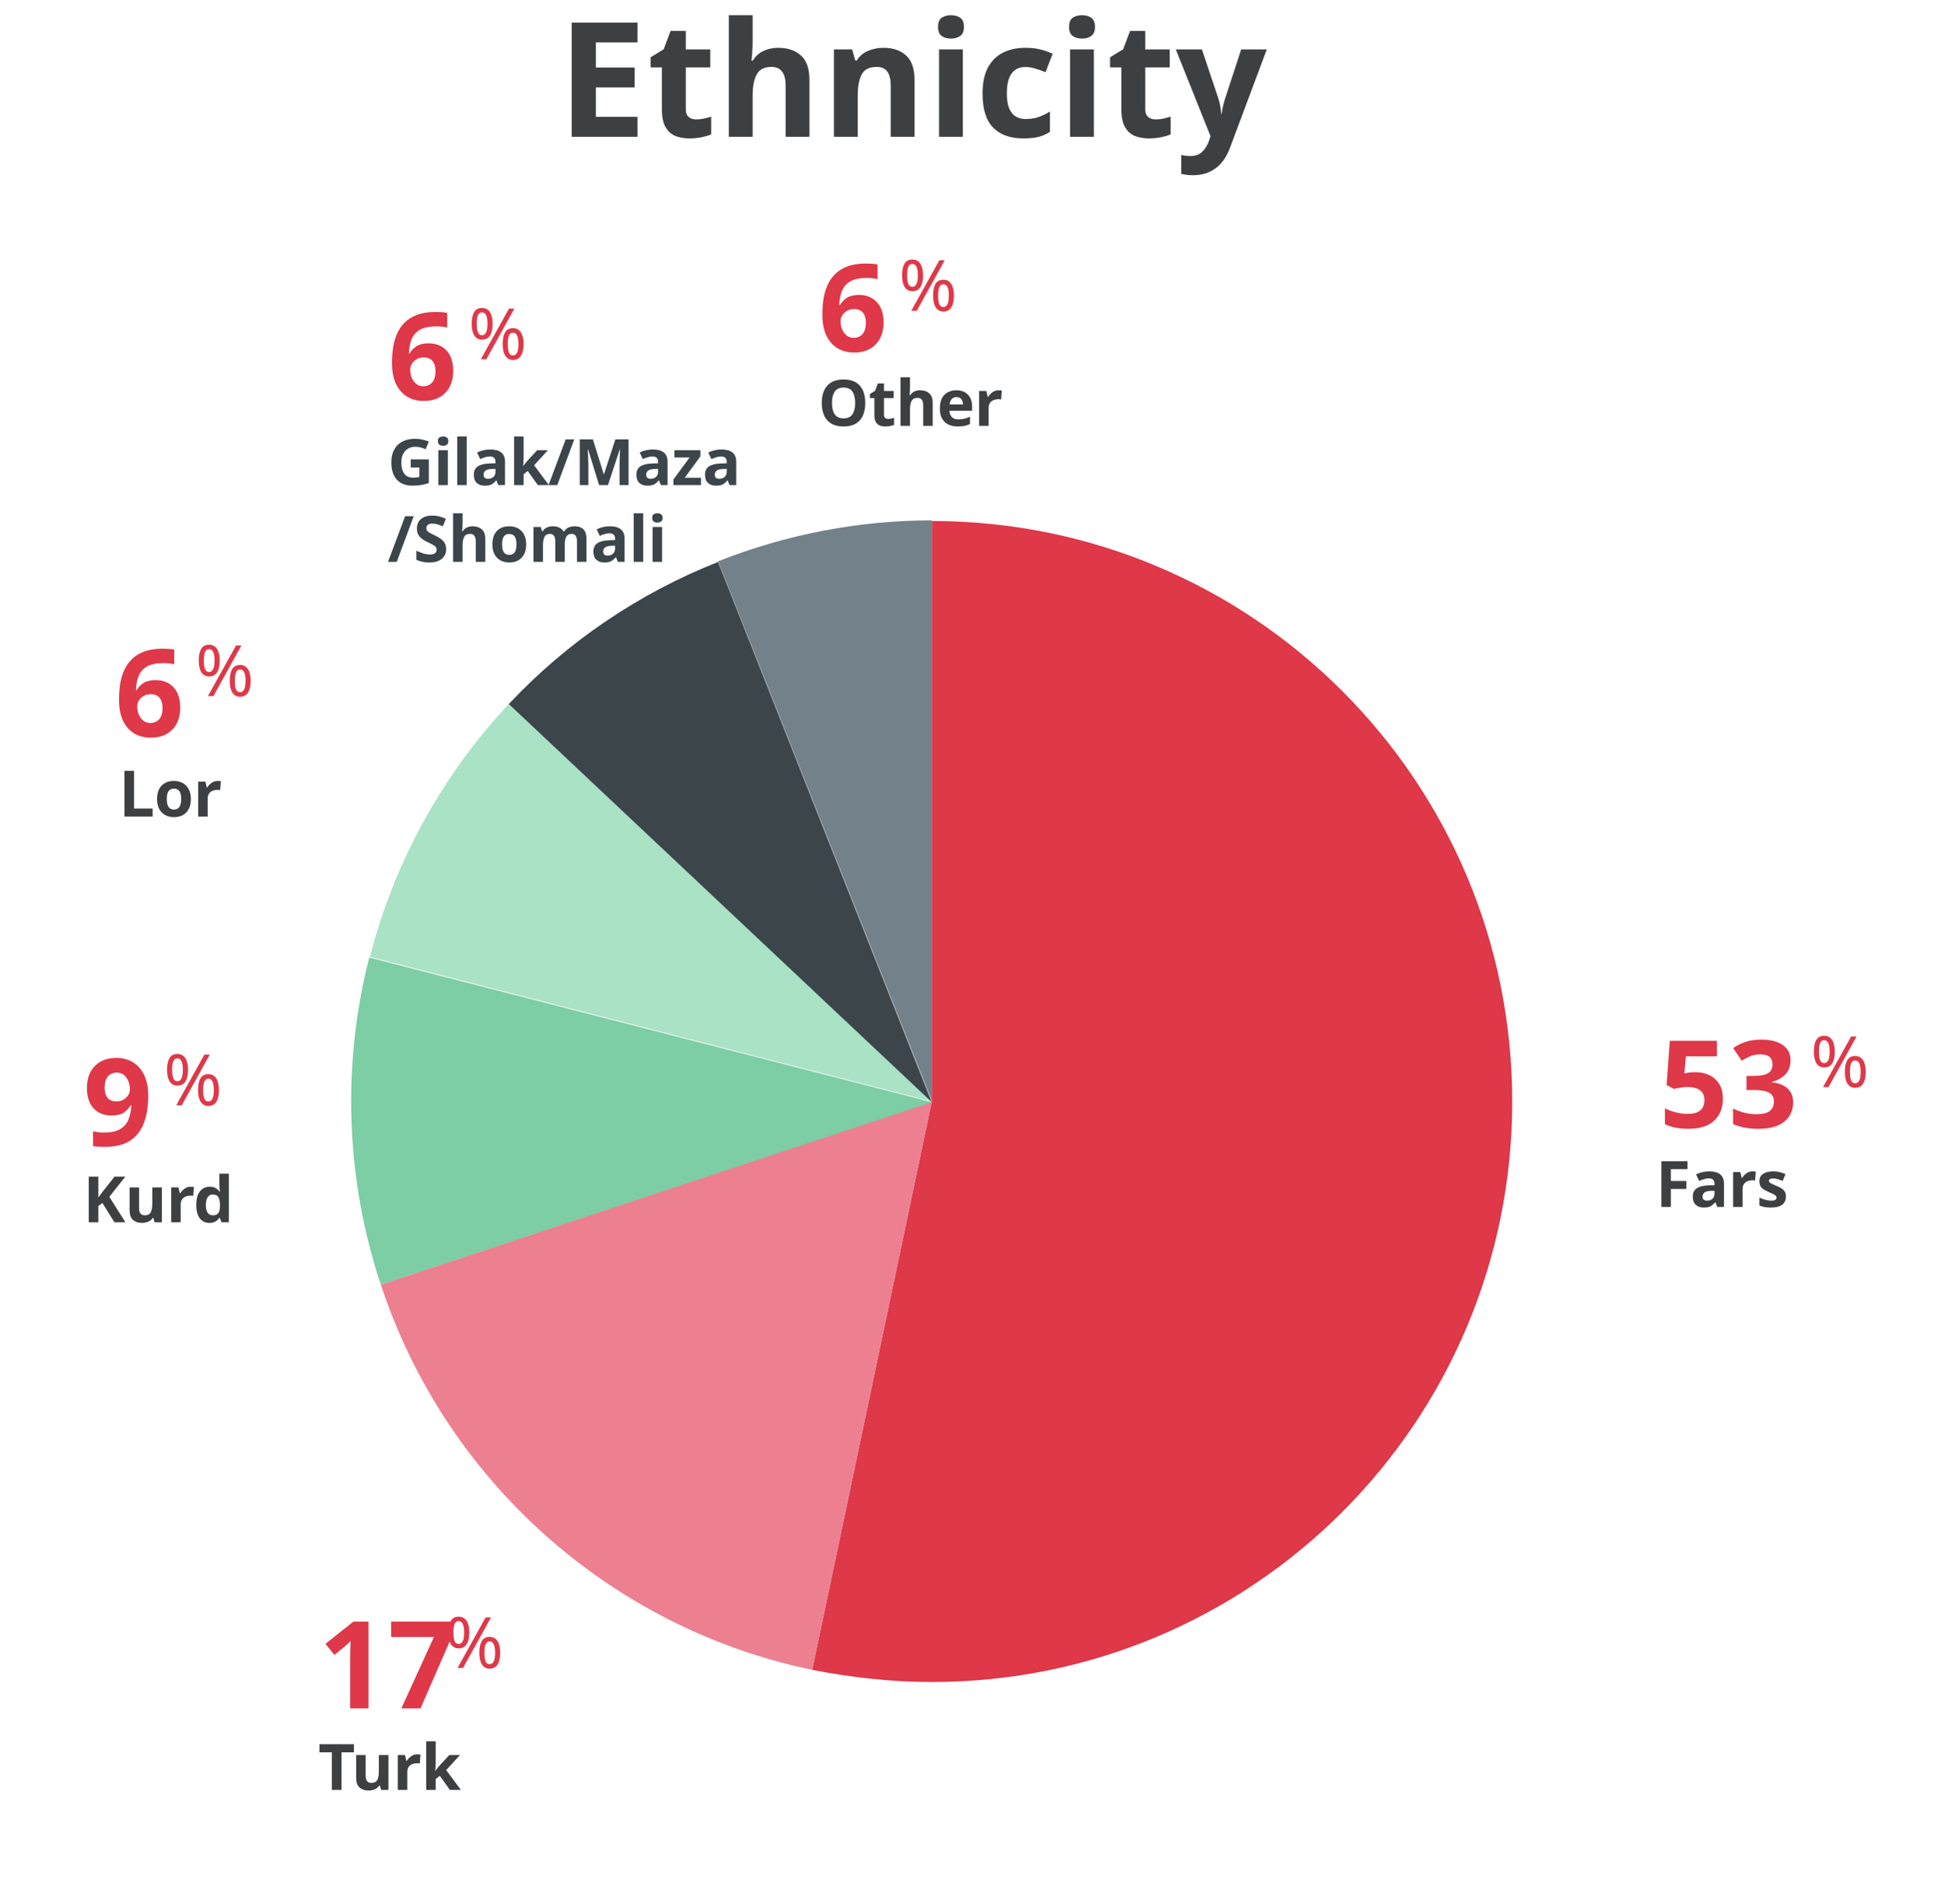
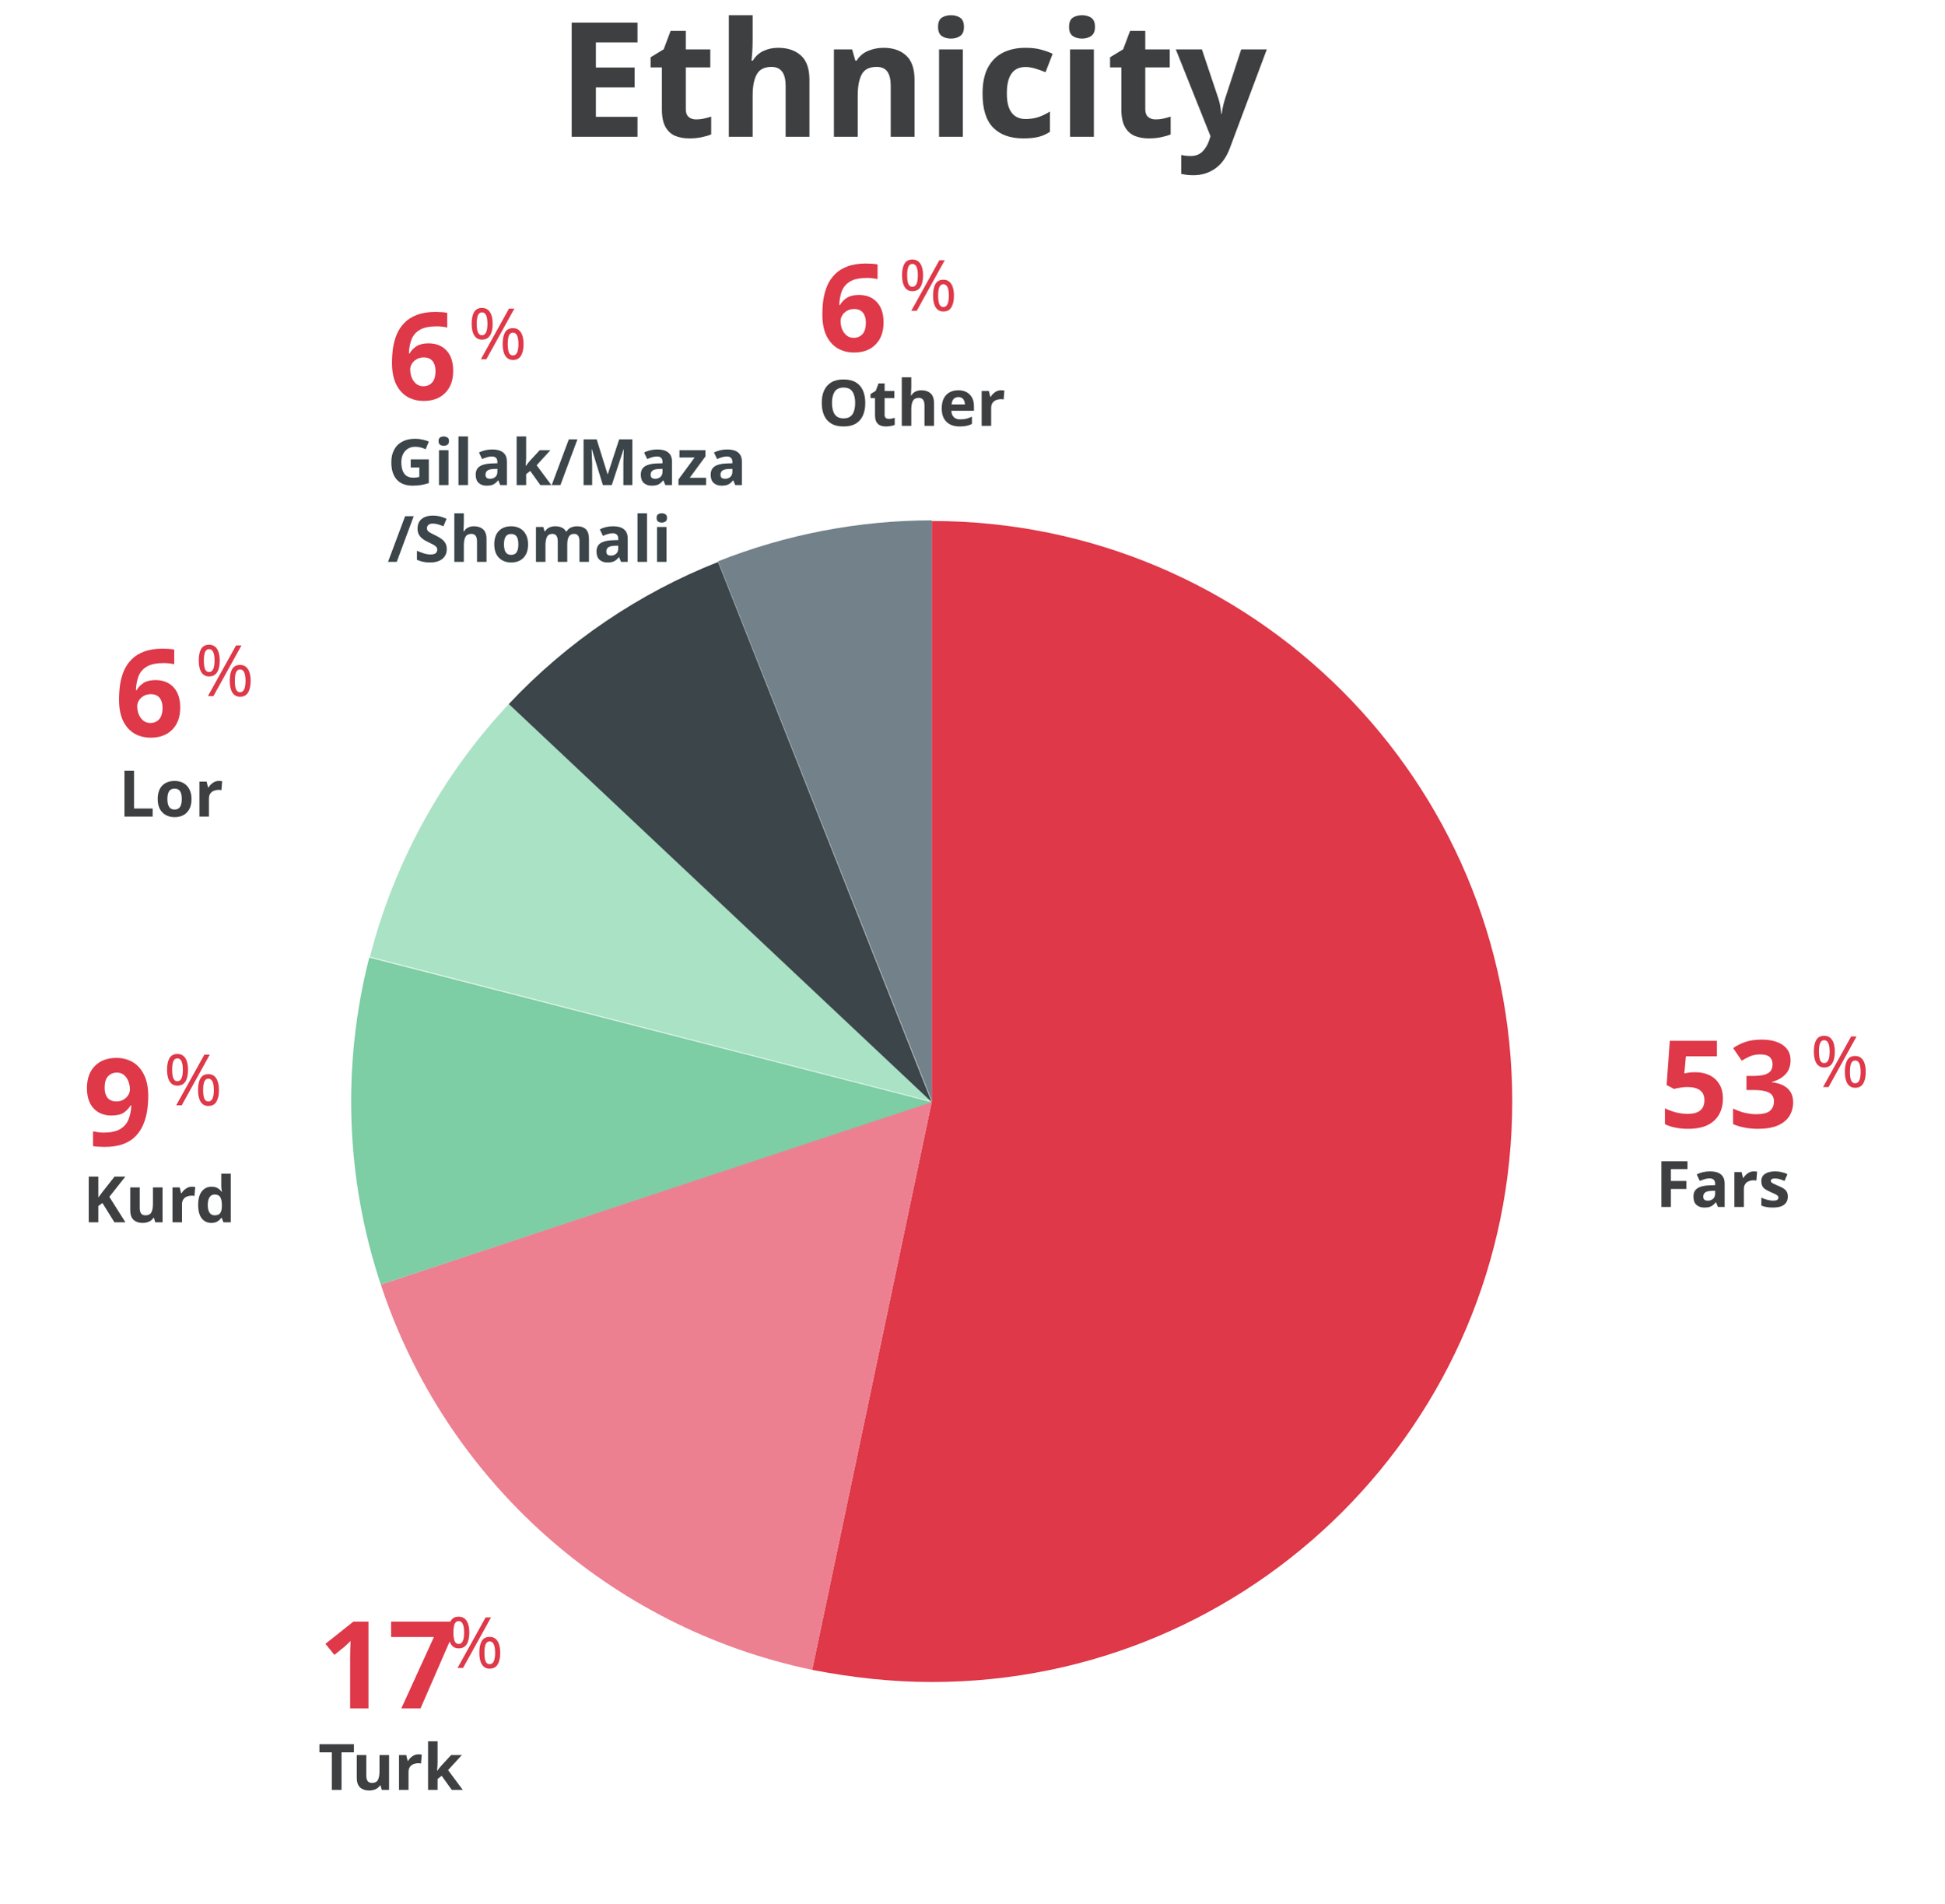
<svg xmlns="http://www.w3.org/2000/svg" version="1.1" id="SVG_T5-2" x="0px" y="0px" viewBox="0 0 303.8 297.4" data-viewBox="0 0 303.8 297.4" style="enable-background:new 0 0 303.8 297.4;" xml:space="preserve">
  <style type="text/css">
	#SVG_T5-2 .st0{fill:#3D3F41;}
	#SVG_T5-2 .st1{font-family:'Raleway'; font-weight:600;}
- 	#SVG_T5-2 .st2{font-size:10px; letter-spacing:-0.1px;}
+ 	#SVG_T5-2 .st2{font-size:10px; }
	#SVG_T5-2 .st3{fill:#3B454A;}
	#SVG_T5-2 .st4{font-size:25px;}
	#SVG_T5-2 .st5{fill:#DE3849;}
	#SVG_T5-2 .st6{font-size:19px;}
	#SVG_T5-2 .st7{font-family:'Raleway'; font-weight:400;}
	#SVG_T5-2 .st8{font-size:11.077px;}
	#SVG_T5-2 .st9{fill:#ED8090;}
	#SVG_T5-2 .st10{fill:#7DCDA5;}
	#SVG_T5-2 .st11{fill:#AAE2C5;}
	#SVG_T5-2 .st12{fill:#73818A;}
</style>
  <g class="anim0">
    <text transform="matrix(1 0 0 1 87.0815 21.3749)" class="st0 st1 st4">Ethnicity</text>
  </g>
  <g class="anim2">
    <text transform="matrix(1 0 0 1 60.5806 62.4544)" class="st5 st1 st6">6</text>
    <text transform="matrix(1 0 0 1 73.1523 56.1288)" class="st5 st7 st8">%</text>
    <text transform="matrix(1 0 0 1 60.5693 75.7865)" class="st3 st1 st2">Gilak/Maza</text>
    <text transform="matrix(1 0 0 1 60.5693 87.7865)" class="st3 st1 st2">/Shomali</text>
    <text transform="matrix(1 0 0 1 127.8296 54.8905)" class="st5 st1 st6">6</text>
    <text transform="matrix(1 0 0 1 140.4072 48.5633)" class="st5 st7 st8">%</text>
    <text transform="matrix(1 0 0 1 127.8296 66.5365)" class="st0 st1 st2">Other</text>
    <text transform="matrix(1 0 0 1 17.9268 115.0672)" class="st5 st1 st6">6</text>
    <text transform="matrix(1 0 0 1 30.5088 108.7489)" class="st5 st7 st8">%</text>
    <text transform="matrix(1 0 0 1 18.5396 127.5765)" class="st0 st1 st2">Lor</text>
    <text transform="matrix(1 0 0 1 12.9741 179.0052)" class="st5 st1 st6">9</text>
    <text transform="matrix(1 0 0 1 25.5547 172.6869)" class="st5 st7 st8">%</text>
    <text transform="matrix(1 0 0 1 12.9595 190.9764)" class="st0 st1 st2">Kurd</text>
    <text transform="matrix(1 0 0 1 259.2192 176.1796)" class="st5 st1 st6">53</text>
    <text transform="matrix(1 0 0 1 282.8813 169.8475)" class="st5 st7 st8">%</text>
    <text transform="matrix(1 0 0 1 258.6997 188.5765)" class="st0 st1 st2">Fars</text>
    <text transform="matrix(1 0 0 1 49.73 266.9266)" class="st5 st1 st6">17</text>
    <text transform="matrix(1 0 0 1 69.5063 260.6073)" class="st5 st7 st8">%</text>
    <text transform="matrix(1 0 0 1 49.7095 279.6561)" class="st0 st1 st2">Turk</text>
  </g>
  <g class="anim1">
    <path class="st5" d="M145.6,81.4c50.1,0,90.7,40.6,90.7,90.7s-40.6,90.7-90.7,90.7c-6.3,0-12.5-0.7-18.7-1.9   l18.7-88.8V81.4z" />
    <path class="st9" d="M126.9,260.9c-31.6-6.6-57.3-29.6-67.4-60.2l86.1-28.6L126.9,260.9z" />
    <path class="st10" d="M59.5,200.7c-5.5-16.5-6.1-34.3-1.8-51.1l87.9,22.6L59.5,200.7z" />
    <path class="st11" d="M57.8,149.5c3.8-14.8,11.3-28.4,21.7-39.5l66.1,62.1L57.8,149.5z" />
    <path class="st3" d="M79.5,110c9.1-9.7,20.3-17.3,32.7-22.2l33.4,84.4L79.5,110z" />
    <path class="st12" d="M112.2,87.7c10.6-4.2,22-6.4,33.4-6.4v90.7L112.2,87.7z" />
  </g>
</svg>
